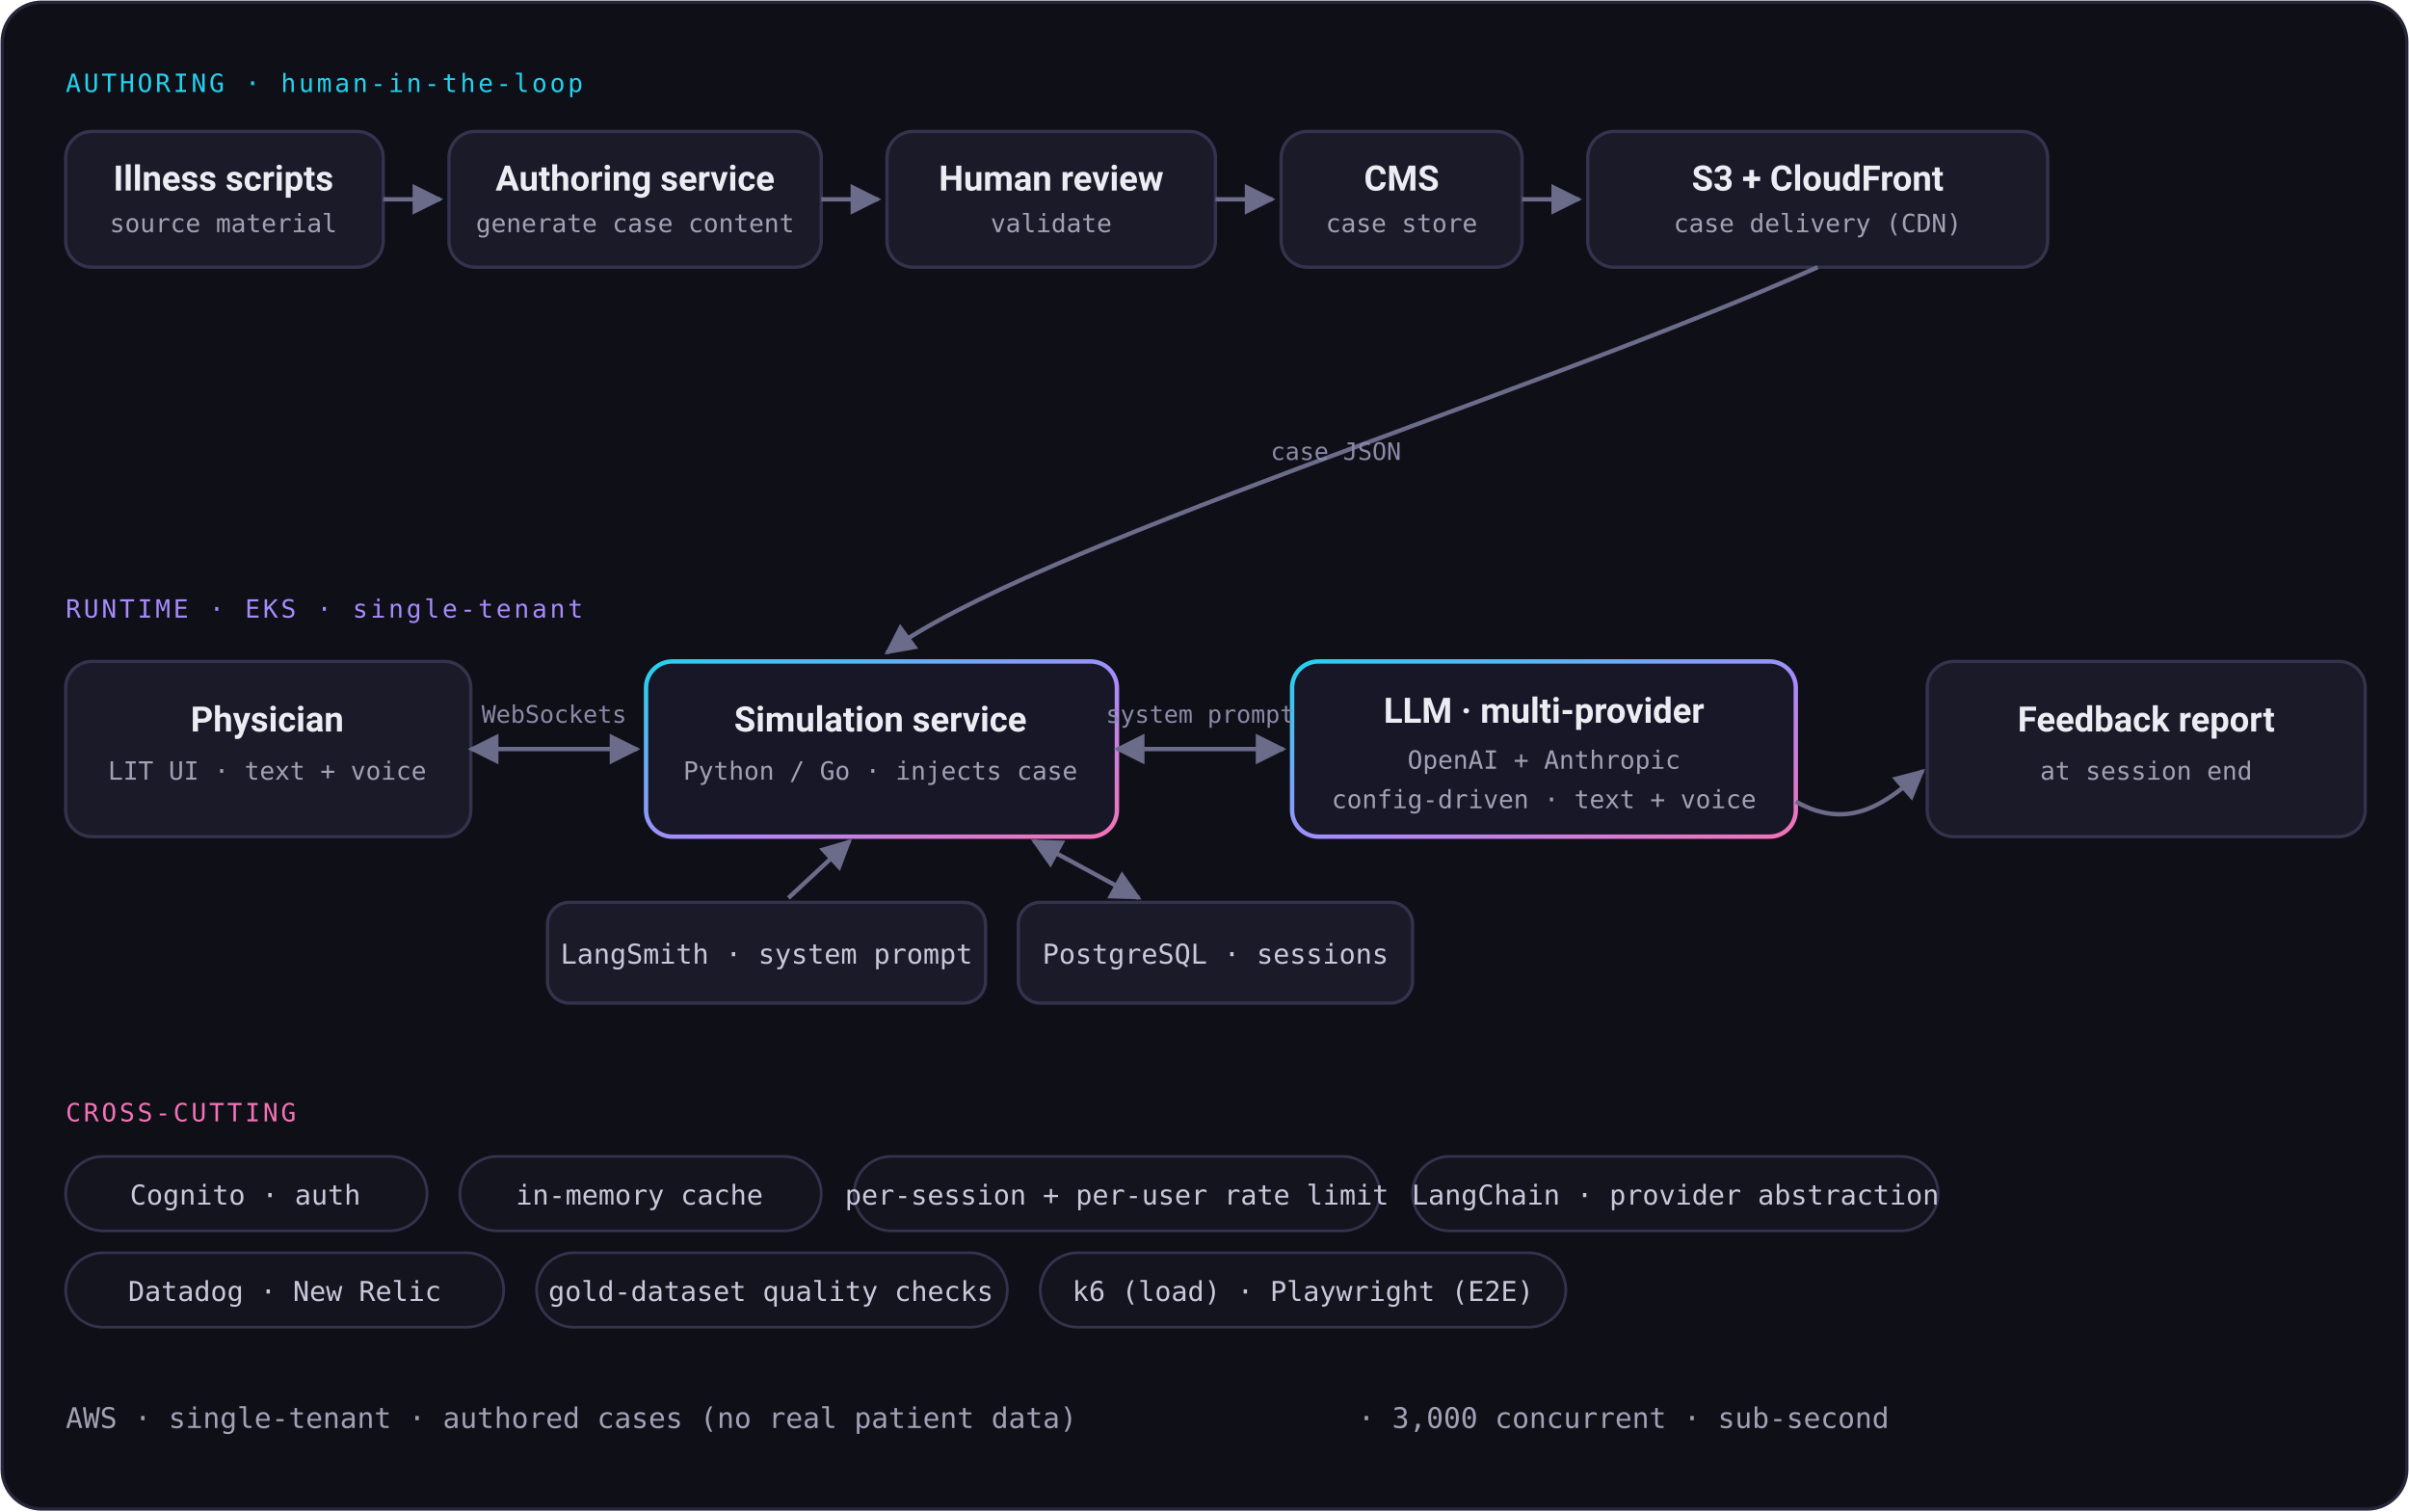
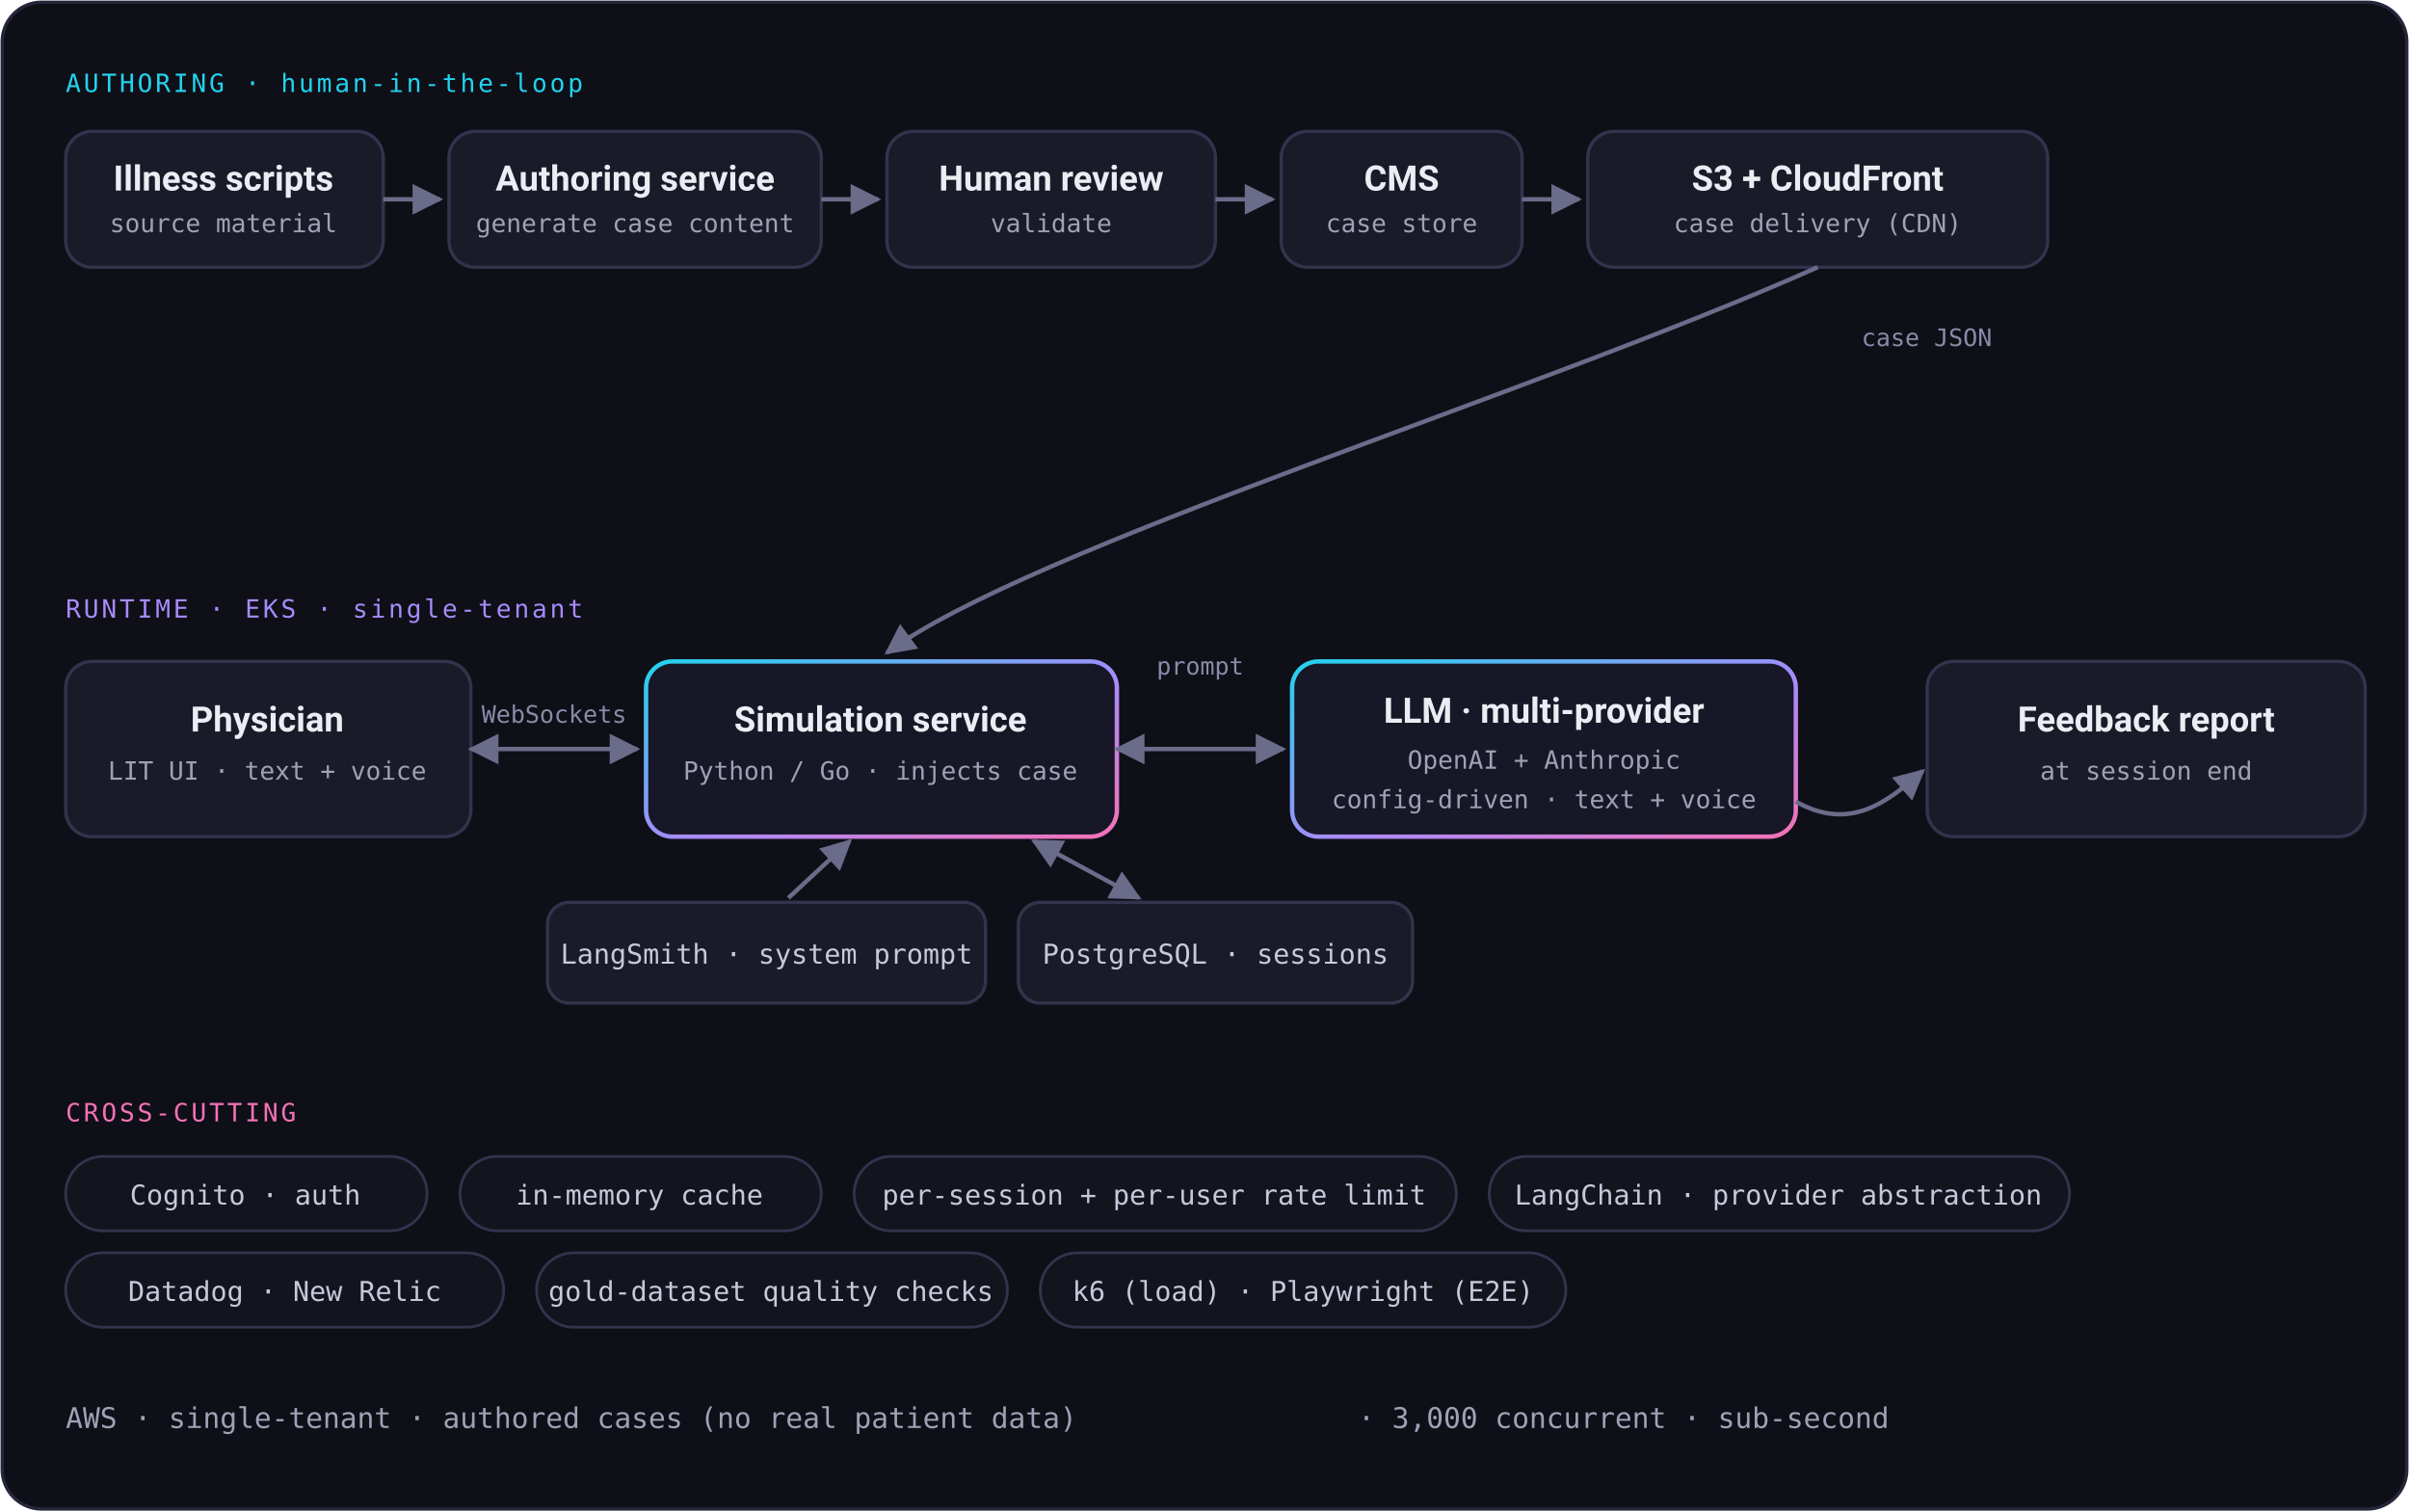
<svg xmlns="http://www.w3.org/2000/svg" viewBox="0 0 1100 690" role="img" aria-label="LLM-powered clinical simulation platform on AWS. Authoring pipeline: illness scripts are turned into case content by an authoring service, validated by a human in the loop, stored in a CMS, and delivered via S3 and CloudFront. Runtime: a physician-in-training interacts through a LIT front end over WebSockets (text and voice) with a simulation service on EKS, which injects the case JSON and persona into the system prompt and calls a config-driven LLM. Interactions are stored per session in PostgreSQL, and at the end a feedback report scores the trainee's chosen questions and investigations against a gold dataset. Load-tested for 3,000 concurrent sessions at sub-second latency.">
  <defs>
    <linearGradient id="accent" x1="0" y1="0" x2="1" y2="1">
      <stop offset="0" stop-color="#22d3ee" />
      <stop offset="0.55" stop-color="#a78bfa" />
      <stop offset="1" stop-color="#f472b6" />
    </linearGradient>
    <marker id="arrow" viewBox="0 0 10 10" refX="9" refY="5" markerWidth="7" markerHeight="7" orient="auto-start-reverse">
      <path d="M0,0 L10,5 L0,10 z" fill="#6b6b8a" />
    </marker>
    <style>
      .bg   { fill: #0f0f18; stroke: #26263a; stroke-width: 1.5; }
      .node { fill: #1a1a29; stroke: #33334d; stroke-width: 1.5; }
      .agent{ fill: #171727; stroke: url(#accent); stroke-width: 2; }
      .pill { fill: #14141f; stroke: #33334d; stroke-width: 1.25; }
      .lbl  { fill: #ecedf3; font-family: ui-sans-serif, system-ui, -apple-system, "Segoe UI", Roboto, sans-serif; font-size: 16px; font-weight: 600; }
      .sub  { fill: #a0a1b5; font-family: ui-monospace, "SF Mono", Menlo, monospace; font-size: 11.5px; }
      .plbl { fill: #c7c8da; font-family: ui-monospace, "SF Mono", Menlo, monospace; font-size: 12.5px; }
      .tag  { fill: #22d3ee; font-family: ui-monospace, "SF Mono", Menlo, monospace; font-size: 11.5px; letter-spacing: 0.11em; }
      .tag2 { fill: #a78bfa; font-family: ui-monospace, "SF Mono", Menlo, monospace; font-size: 11.5px; letter-spacing: 0.11em; }
      .tag3 { fill: #f472b6; font-family: ui-monospace, "SF Mono", Menlo, monospace; font-size: 11.5px; letter-spacing: 0.11em; }
      .edge { fill: #8a8aa8; font-family: ui-monospace, "SF Mono", Menlo, monospace; font-size: 11px; }
      .flow { stroke: #6b6b8a; stroke-width: 2; fill: none; marker-end: url(#arrow); }
      .flow2{ stroke: #6b6b8a; stroke-width: 2; fill: none; marker-start: url(#arrow); marker-end: url(#arrow); }
      .band { fill: #a0a1b5; font-family: ui-monospace, "SF Mono", Menlo, monospace; font-size: 13px; }
    </style>
  </defs>
  <rect class="bg" x="1" y="1" width="1098" height="688" rx="18" />
  <text class="tag" x="30" y="42">AUTHORING  ·  human-in-the-loop</text>
  <rect class="node" x="30" y="60" width="145" height="62" rx="12" />
  <text class="lbl" x="102" y="87" text-anchor="middle">Illness scripts</text>
  <text class="sub" x="102" y="106" text-anchor="middle">source material</text>
  <rect class="node" x="205" y="60" width="170" height="62" rx="12" />
  <text class="lbl" x="290" y="87" text-anchor="middle">Authoring service</text>
  <text class="sub" x="290" y="106" text-anchor="middle">generate case content</text>
  <rect class="node" x="405" y="60" width="150" height="62" rx="12" />
  <text class="lbl" x="480" y="87" text-anchor="middle">Human review</text>
  <text class="sub" x="480" y="106" text-anchor="middle">validate</text>
  <rect class="node" x="585" y="60" width="110" height="62" rx="12" />
  <text class="lbl" x="640" y="87" text-anchor="middle">CMS</text>
  <text class="sub" x="640" y="106" text-anchor="middle">case store</text>
  <rect class="node" x="725" y="60" width="210" height="62" rx="12" />
  <text class="lbl" x="830" y="87" text-anchor="middle">S3 + CloudFront</text>
  <text class="sub" x="830" y="106" text-anchor="middle">case delivery (CDN)</text>
  <path class="flow" d="M175 91 L201 91" />
  <path class="flow" d="M375 91 L401 91" />
  <path class="flow" d="M555 91 L581 91" />
  <path class="flow" d="M695 91 L721 91" />
  <text class="tag2" x="30" y="282">RUNTIME  ·  EKS · single-tenant</text>
  <rect class="node" x="30" y="302" width="185" height="80" rx="12" />
  <text class="lbl" x="122" y="334" text-anchor="middle">Physician</text>
  <text class="sub" x="122" y="356" text-anchor="middle">LIT UI · text + voice</text>
  <rect class="agent" x="295" y="302" width="215" height="80" rx="12" />
  <text class="lbl" x="402" y="334" text-anchor="middle">Simulation service</text>
  <text class="sub" x="402" y="356" text-anchor="middle">Python / Go · injects case</text>
  <rect class="agent" x="590" y="302" width="230" height="80" rx="12" />
  <text class="lbl" x="705" y="330" text-anchor="middle">LLM · multi-provider</text>
  <text class="sub" x="705" y="351" text-anchor="middle">OpenAI + Anthropic</text>
  <text class="sub" x="705" y="369" text-anchor="middle">config-driven · text + voice</text>
  <rect class="node" x="880" y="302" width="200" height="80" rx="12" />
  <text class="lbl" x="980" y="334" text-anchor="middle">Feedback report</text>
  <text class="sub" x="980" y="356" text-anchor="middle">at session end</text>
  <path class="flow2" d="M215 342 L291 342" />
  <text class="edge" x="253" y="330" text-anchor="middle">WebSockets</text>
  <path class="flow2" d="M510 342 L586 342" />
-   <text class="edge" x="548" y="330" text-anchor="middle">system prompt</text>
+   <text class="edge" x="548" y="308" text-anchor="middle">prompt</text>
  <path class="flow" d="M820 366 C 845 380, 862 366, 878 352" />
  <path class="flow" d="M830 122 C 700 180, 470 250, 405 298" />
-   <text class="edge" x="610" y="210" text-anchor="middle">case JSON</text>
+   <text class="edge" x="850" y="158" text-anchor="start">case JSON</text>
  <rect class="node" x="250" y="412" width="200" height="46" rx="10" />
  <text class="plbl" x="350" y="440" text-anchor="middle">LangSmith · system prompt</text>
  <path class="flow" d="M360 410 L388 384" />
  <rect class="node" x="465" y="412" width="180" height="46" rx="10" />
  <text class="plbl" x="555" y="440" text-anchor="middle">PostgreSQL · sessions</text>
  <path class="flow2" d="M520 410 L472 384" />
  <text class="tag3" x="30" y="512">CROSS-CUTTING</text>
  <rect class="pill" x="30" y="528" width="165" height="34" rx="17" />
  <text class="plbl" x="112" y="550" text-anchor="middle">Cognito · auth</text>
  <rect class="pill" x="210" y="528" width="165" height="34" rx="17" />
  <text class="plbl" x="292" y="550" text-anchor="middle">in-memory cache</text>
-   <rect class="pill" x="390" y="528" width="240" height="34" rx="17" />
-   <text class="plbl" x="510" y="550" text-anchor="middle">per-session + per-user rate limit</text>
-   <rect class="pill" x="645" y="528" width="240" height="34" rx="17" />
-   <text class="plbl" x="765" y="550" text-anchor="middle">LangChain · provider abstraction</text>
+   <rect class="pill" x="390" y="528" width="275" height="34" rx="17" />
+   <text class="plbl" x="527" y="550" text-anchor="middle">per-session + per-user rate limit</text>
+   <rect class="pill" x="680" y="528" width="265" height="34" rx="17" />
+   <text class="plbl" x="812" y="550" text-anchor="middle">LangChain · provider abstraction</text>
  <rect class="pill" x="30" y="572" width="200" height="34" rx="17" />
  <text class="plbl" x="130" y="594" text-anchor="middle">Datadog · New Relic</text>
  <rect class="pill" x="245" y="572" width="215" height="34" rx="17" />
  <text class="plbl" x="352" y="594" text-anchor="middle">gold-dataset quality checks</text>
  <rect class="pill" x="475" y="572" width="240" height="34" rx="17" />
  <text class="plbl" x="595" y="594" text-anchor="middle">k6 (load) · Playwright (E2E)</text>
  <text class="band" x="30" y="652">AWS  ·  single-tenant  ·  authored cases (no real patient data)</text>
  <text class="band" x="620" y="652">·  3,000 concurrent  ·  sub-second</text>
</svg>
